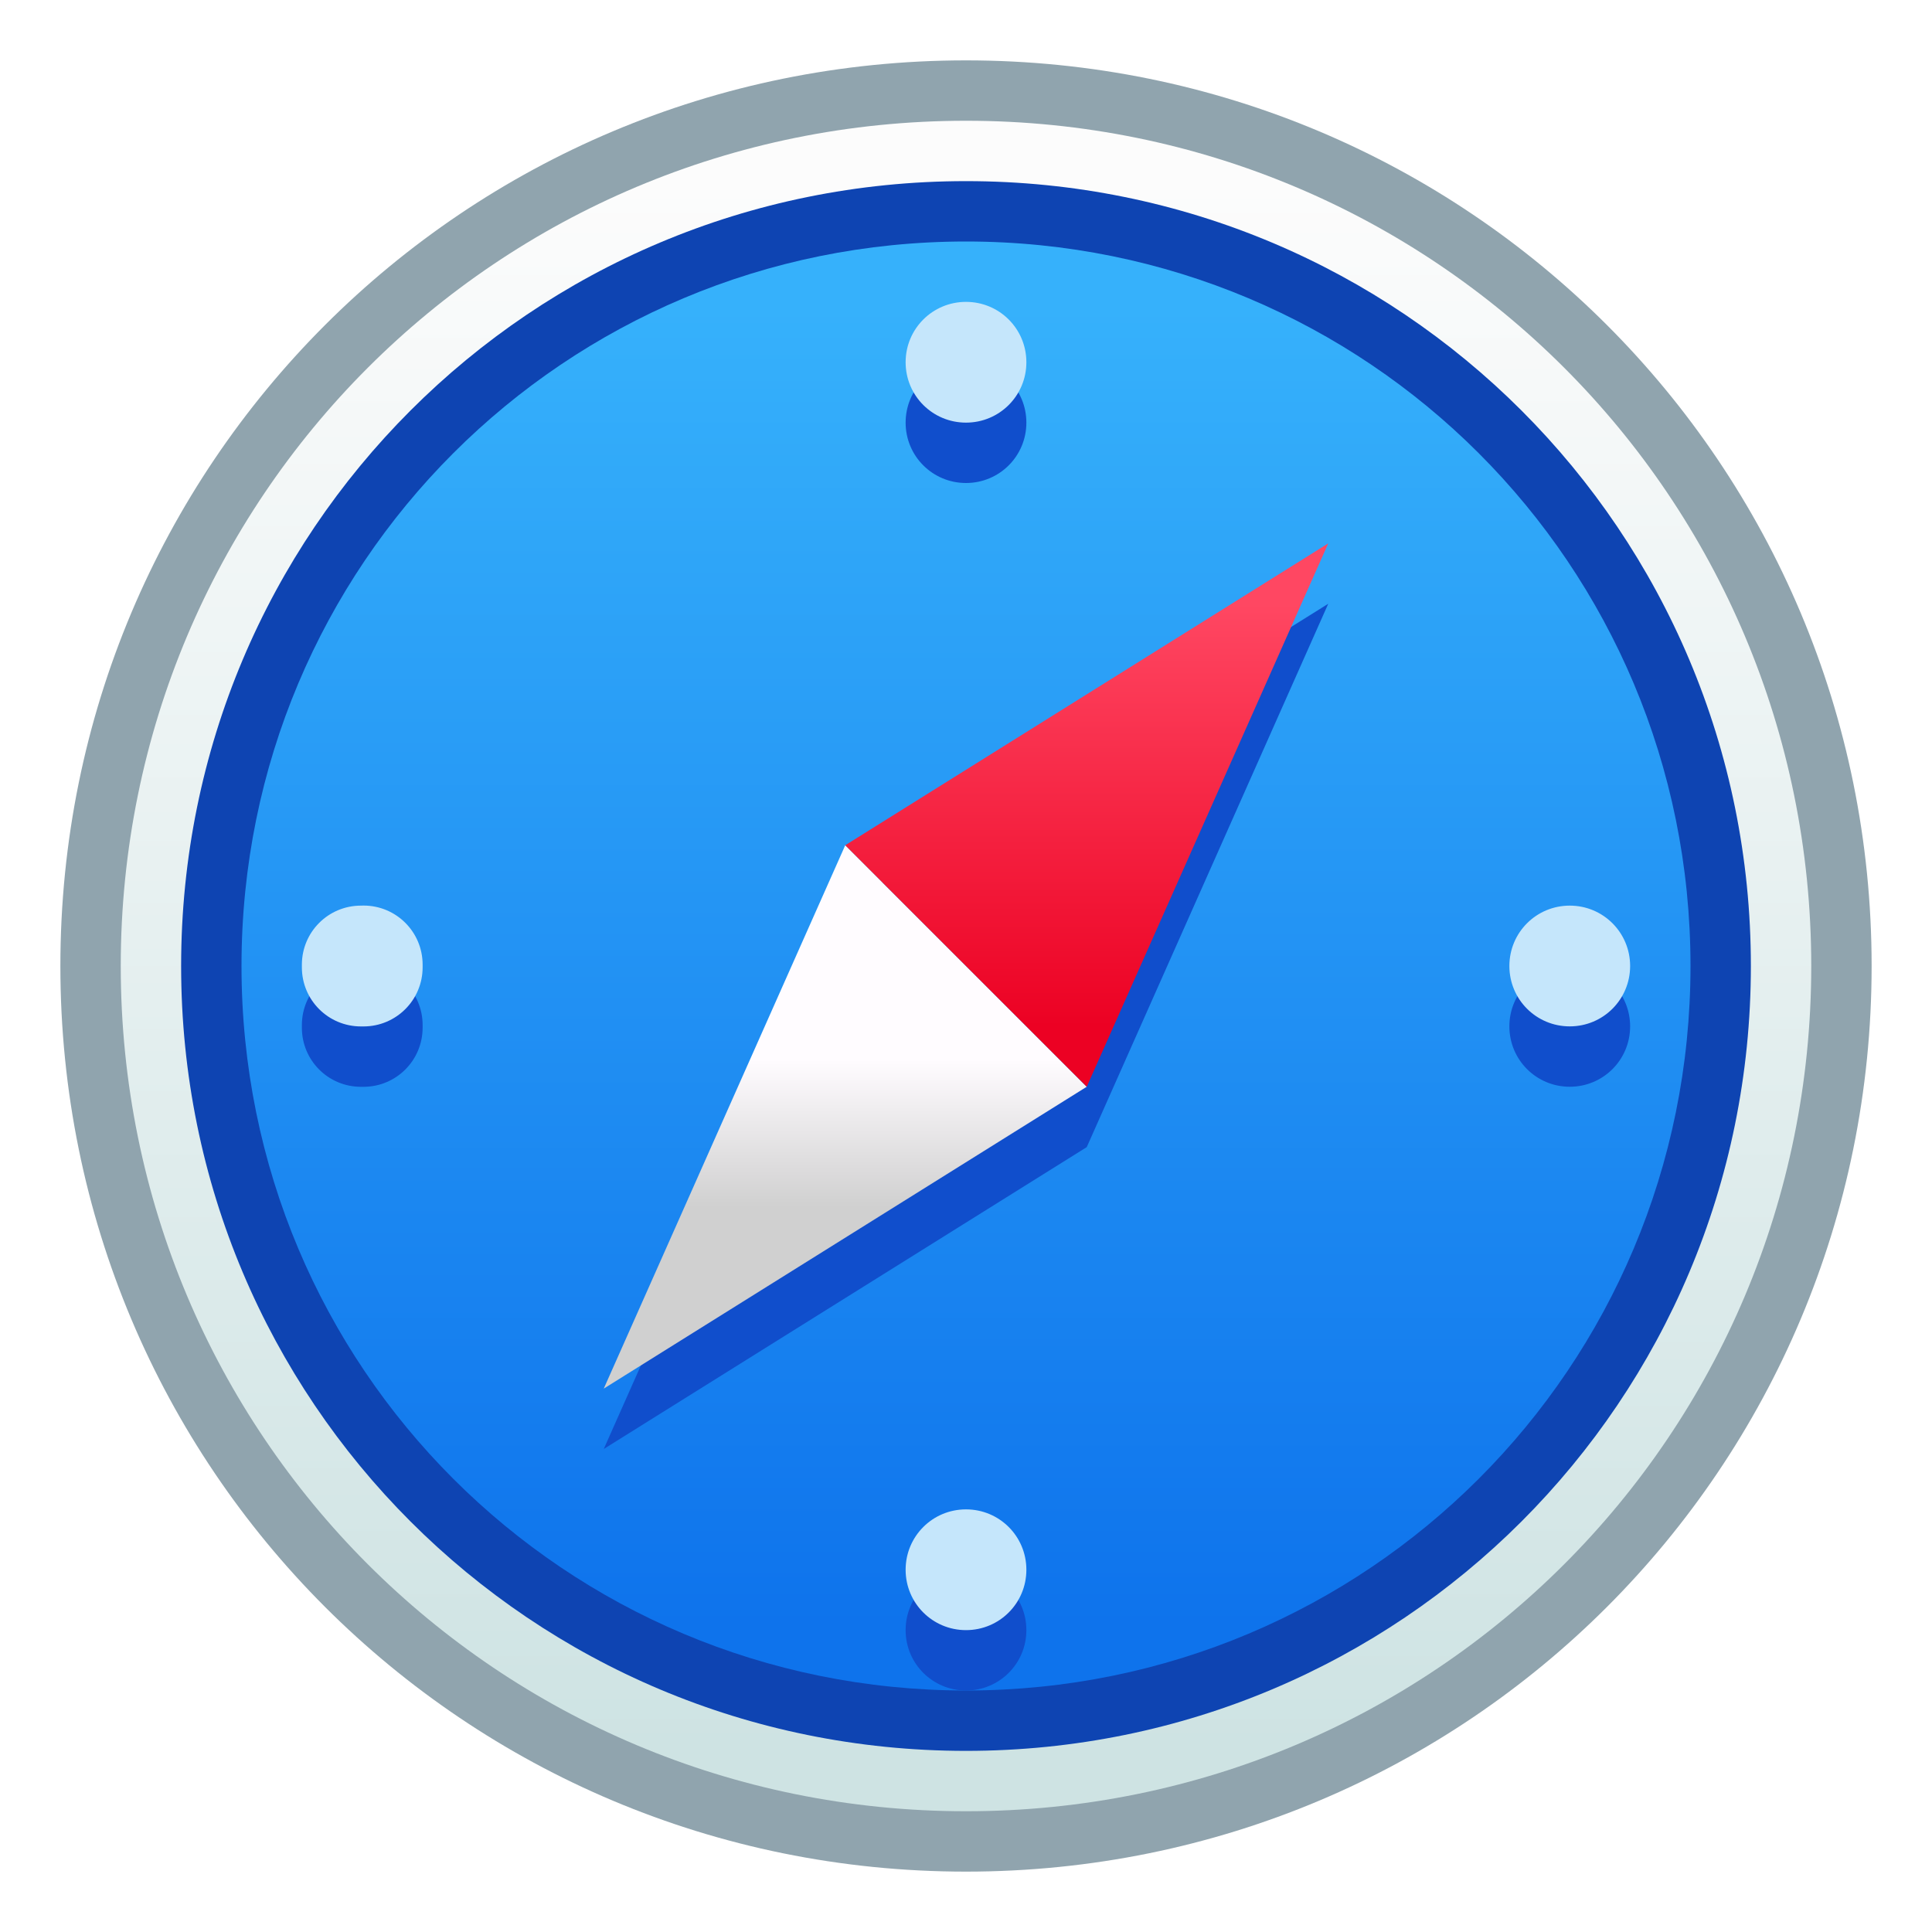
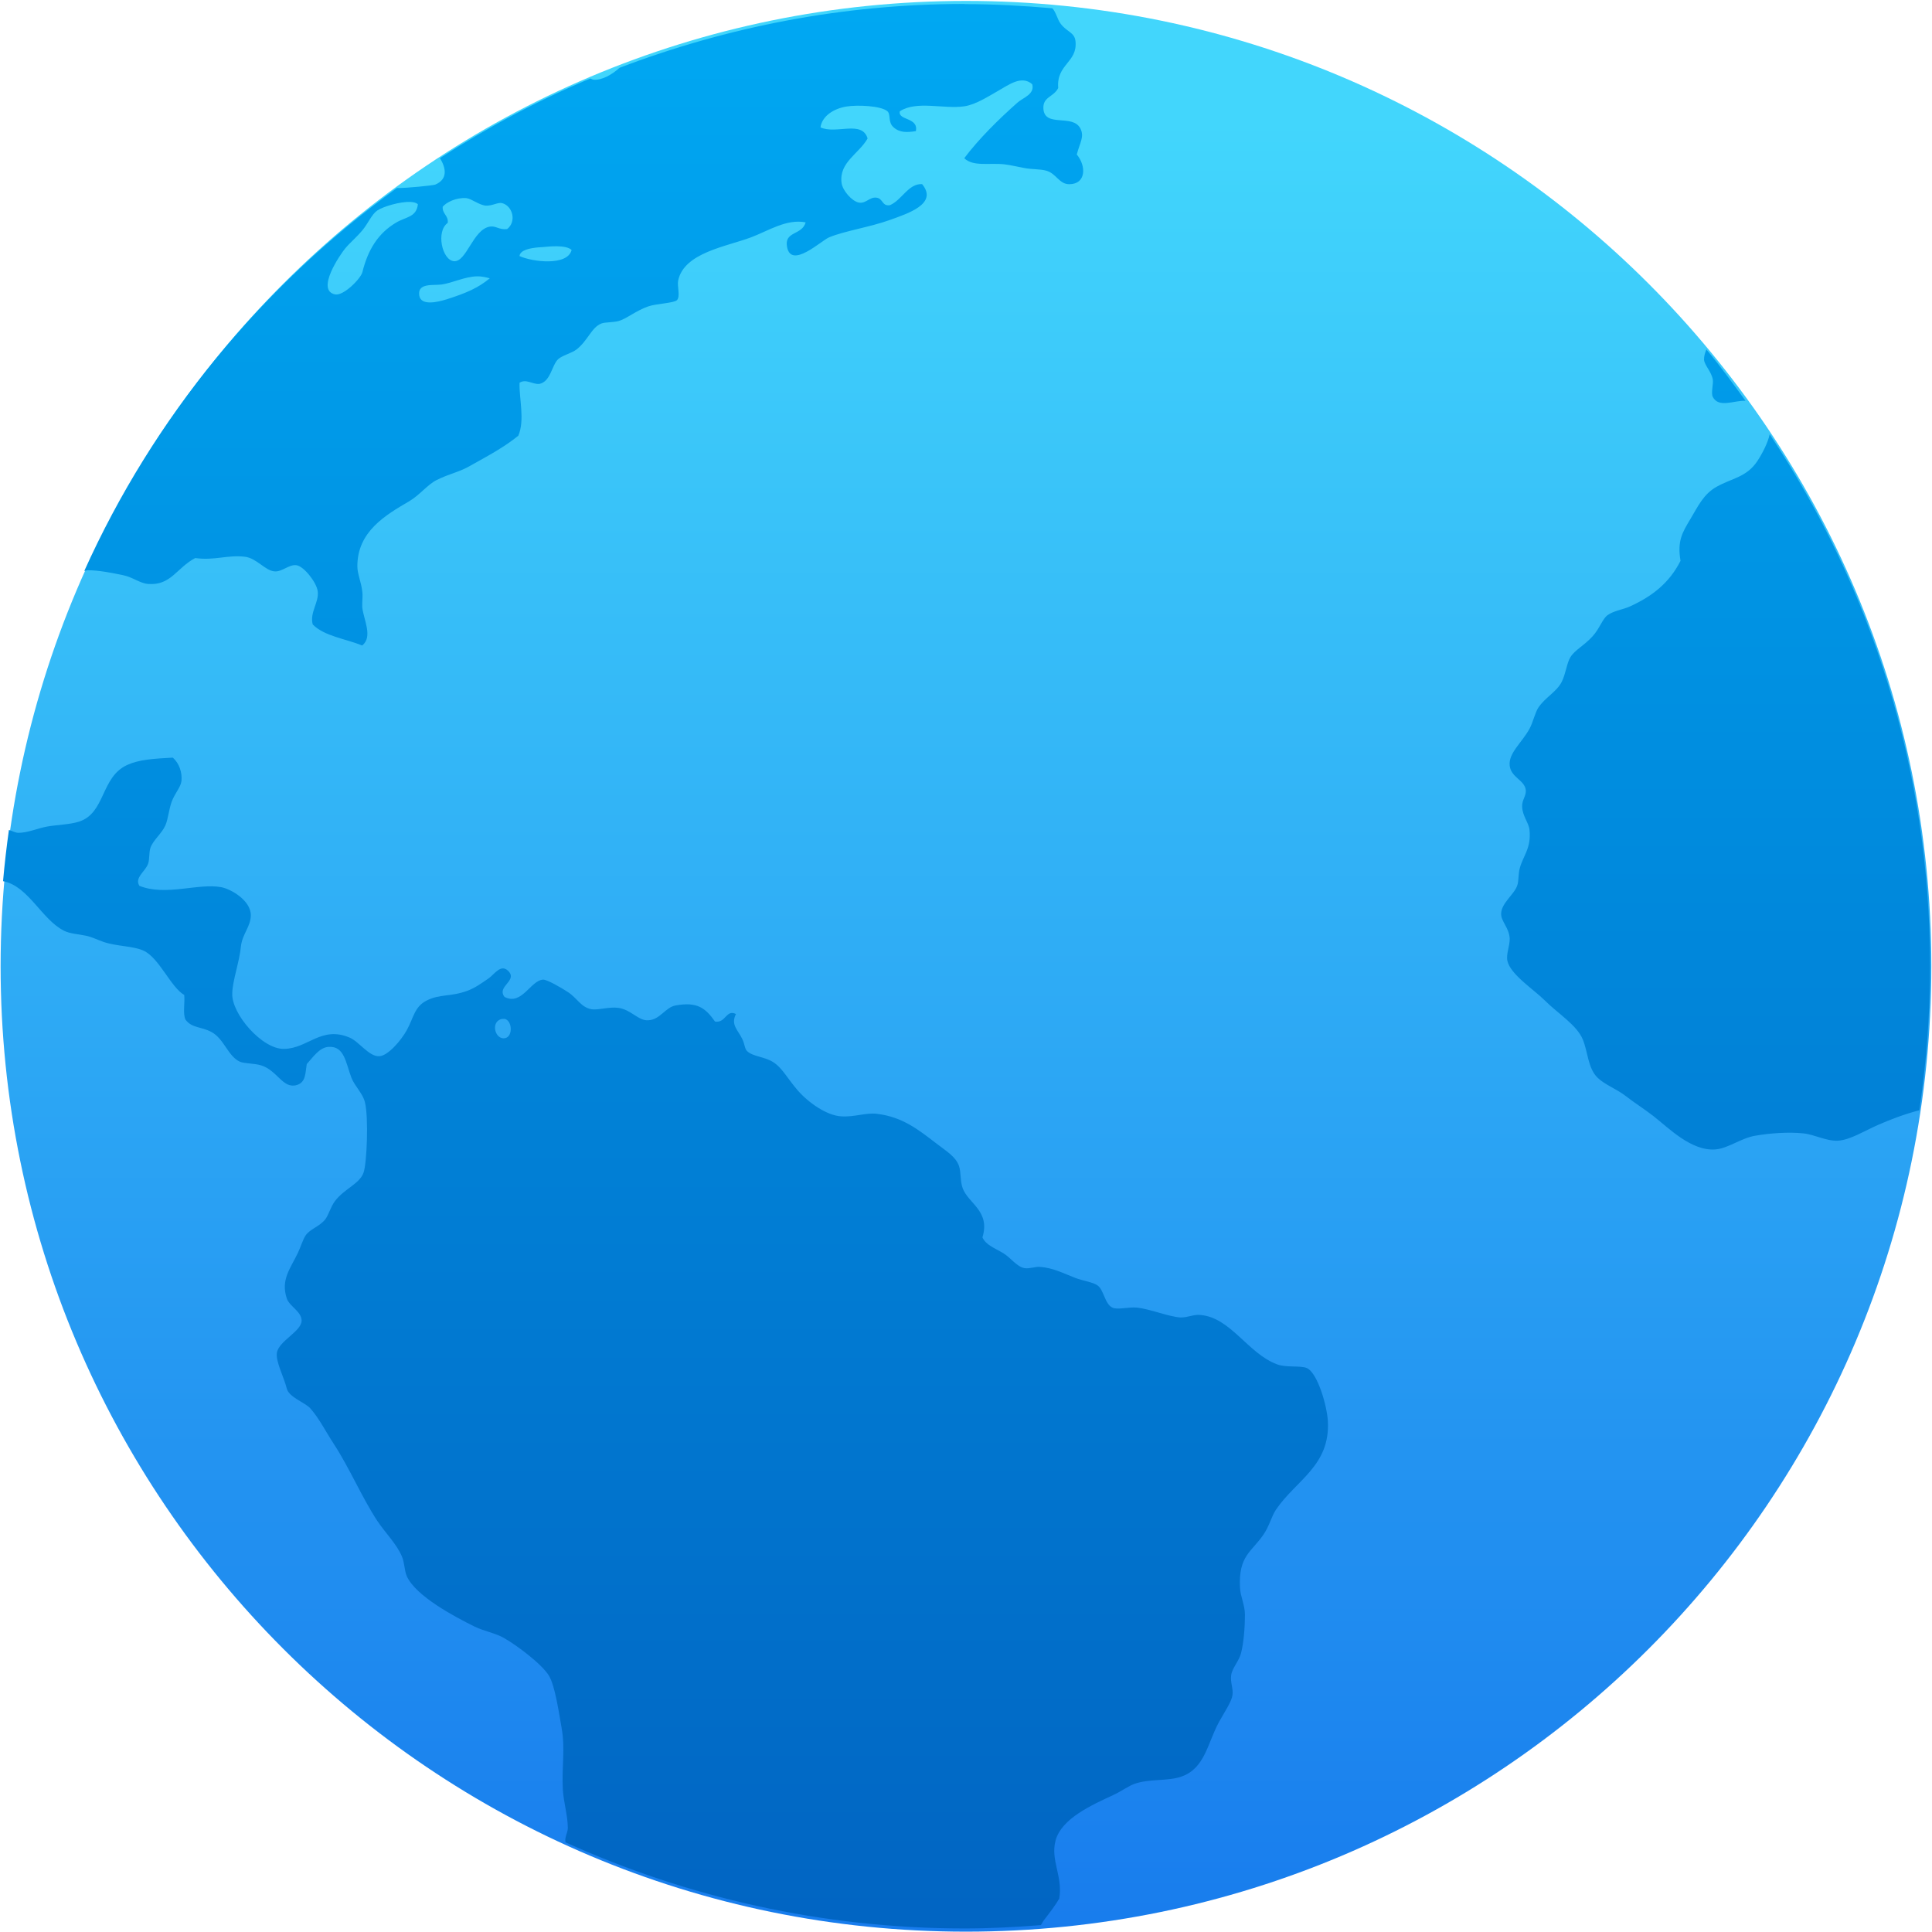
- <svg xmlns="http://www.w3.org/2000/svg" xmlns:xlink="http://www.w3.org/1999/xlink" width="32" height="32" viewBox="0 0 32 32" version="1.1" id="svg8">
-   <defs id="defs2">
-     <linearGradient gradientTransform="translate(59,24)" xlink:href="#linearGradient6375" id="linearGradient1542" x1="-42" y1="275.65" x2="-42" y2="268.65" gradientUnits="userSpaceOnUse" />
-     <linearGradient id="linearGradient6375">
-       <stop style="stop-color:#ec0123;stop-opacity:1" offset="0" id="stop6371" />
-       <stop style="stop-color:#ff4762;stop-opacity:1" offset="1" id="stop6373" />
+ <svg xmlns="http://www.w3.org/2000/svg" viewBox="0 0 48 48">
+   <defs>
+     <linearGradient id="0" y1="2.125" x2="0" y2="-42.875" gradientUnits="userSpaceOnUse">
+       <stop stop-color="#187ced" />
+       <stop offset="1" stop-color="#42d6fc" />
    </linearGradient>
-     <linearGradient gradientTransform="translate(59,24)" xlink:href="#0-5" id="linearGradient1550" x1="-45" y1="278.65" x2="-45" y2="276.197" gradientUnits="userSpaceOnUse" />
-     <linearGradient y2="526.2" x2="0" y1="542.2" gradientUnits="userSpaceOnUse" id="0-5">
-       <stop id="stop1121" stop-color="#d0d0d0" />
-       <stop id="stop1123" stop-color="#f1eeee" offset="1" style="stop-color:#fffcff;stop-opacity:1" />
-     </linearGradient>
-     <linearGradient gradientUnits="userSpaceOnUse" y2="291.311" x2="2.806" y1="296.603" x1="2.806" id="linearGradient4682" xlink:href="#linearGradient4680-8" gradientTransform="matrix(4.123121,0,0,4.123121,4.428598,-913.3712)" />
-     <linearGradient id="linearGradient4680-8">
-       <stop id="stop4676-9" offset="0" style="stop-color:#0e73ec;stop-opacity:1" />
-       <stop id="stop4678-7" offset="1" style="stop-color:#36b1fb;stop-opacity:1" />
-     </linearGradient>
-     <linearGradient gradientTransform="matrix(3.779527,0,0,3.779527,5.392882,-812.3695)" gradientUnits="userSpaceOnUse" y2="290.518" x2="2.806" y1="297.397" x1="2.806" id="linearGradient4543" xlink:href="#linearGradient4582-3" />
-     <linearGradient id="linearGradient4582-3">
-       <stop id="stop4578-6" offset="0" style="stop-color:#cee3e3;stop-opacity:1" />
-       <stop id="stop4580-1" offset="1" style="stop-color:#fcfcfc;stop-opacity:1" />
+     <linearGradient id="1" y1="29.505" x2="0" y2="2.32" gradientUnits="userSpaceOnUse" gradientTransform="matrix(1.79921 0 0 1.79339 38.493-50.578)">
+       <stop stop-color="#0164c2" />
+       <stop offset="1" stop-color="#00a9f3" />
    </linearGradient>
  </defs>
-   <g id="layer1" transform="translate(0,-282.65)">
-     <path id="path4628" d="m 16,283.65 c 8.31,0 15,6.69 15,15 0,8.31 -6.69,15 -15,15 -8.31,0 -15,-6.69 -15,-15 0,-8.31 6.69,-15 15,-15 z" style="fill:#90a4ae;fill-opacity:1;stroke:none;stroke-width:1.47;stroke-linecap:round;stroke-linejoin:round;stroke-miterlimit:4;stroke-dasharray:none;stroke-opacity:1" />
-     <path id="path4630" d="M 16,284.65 C 23.756,284.65 30,290.894 30,298.65 30,306.406 23.756,312.65 16,312.65 8.244,312.65 2,306.406 2,298.65 2,290.894 8.244,284.65 16,284.65 Z" style="fill:url(#linearGradient4543);fill-opacity:1;stroke:none;stroke-width:1.402;stroke-linecap:round;stroke-linejoin:round;stroke-miterlimit:4;stroke-dasharray:none;stroke-opacity:1" />
-     <path id="path4632" d="M 16,285.65 C 23.202,285.65 29,291.448 29,298.65 c 0,7.202 -5.798,13 -13,13 C 8.798,311.65 3,305.852 3,298.65 c 0,-7.202 5.798,-13 13,-13 z" style="opacity:1;fill:#0e44b2;fill-opacity:1;stroke:none;stroke-width:1.576;stroke-linecap:round;stroke-linejoin:round;stroke-miterlimit:4;stroke-dasharray:none;stroke-opacity:1" />
-     <path id="path4634" d="m 16,286.65 c 6.648,0 12,5.352 12,12 0,6.648 -5.352,12 -12,12 -6.648,0 -12,-5.352 -12,-12 C 4,292.002 9.352,286.65 16,286.65 Z" style="opacity:1;fill:url(#linearGradient4682);fill-opacity:1;stroke:none;stroke-width:1.455;stroke-linecap:round;stroke-linejoin:round;stroke-miterlimit:4;stroke-dasharray:none;stroke-opacity:1" />
-     <path id="path1344" d="m 22,292.65 -8,5 -4,9 8,-5 z" style="fill:#104ecc;fill-opacity:1;stroke:none;stroke-width:1px;stroke-linecap:butt;stroke-linejoin:miter;stroke-opacity:1" />
-     <path id="path1344-0" d="m 16,298.65 -2,-2 -4,9 8,-5 z" style="fill:url(#linearGradient1550);fill-opacity:1;stroke:none;stroke-width:1px;stroke-linecap:butt;stroke-linejoin:miter;stroke-opacity:1" />
-     <path id="path1481" d="m 14,296.65 4,4 4,-9 z" style="fill:url(#linearGradient1542);fill-opacity:1;stroke:none;stroke-width:1px;stroke-linecap:butt;stroke-linejoin:miter;stroke-opacity:1" />
-     <path style="opacity:1;fill:#104ecc;fill-opacity:1;stroke:none;stroke-width:2;stroke-linecap:round;stroke-linejoin:round;stroke-miterlimit:4;stroke-dasharray:none;stroke-opacity:1" d="m 16,288.65 c -0.554,0 -1,0.446 -1,1 0,0.554 0.446,1 1,1 0.554,0 1,-0.446 1,-1 0,-0.554 -0.446,-1 -1,-1 z m -10.021,10 C 5.437,298.65 5,299.087 5,299.629 v 0.043 c 0,0.542 0.437,0.979 0.979,0.979 h 0.043 C 6.563,300.65 7,300.213 7,299.671 v -0.043 c 0,-0.542 -0.437,-0.979 -0.979,-0.979 z m 20.021,0 c -0.554,0 -1,0.446 -1,1 0,0.554 0.446,1 1,1 0.554,0 1,-0.446 1,-1 0,-0.554 -0.446,-1 -1,-1 z m -10,10 c -0.554,0 -1,0.446 -1,1 0,0.554 0.446,1 1,1 0.554,0 1,-0.446 1,-1 0,-0.554 -0.446,-1 -1,-1 z" id="rect853-3" />
-     <path id="rect853" d="m 16,287.65 c -0.554,0 -1,0.446 -1,1 0,0.554 0.446,1 1,1 0.554,0 1,-0.446 1,-1 0,-0.554 -0.446,-1 -1,-1 z m -10.021,10 C 5.437,297.65 5,298.087 5,298.629 v 0.043 c 0,0.542 0.437,0.979 0.979,0.979 h 0.043 C 6.563,299.65 7,299.213 7,298.671 v -0.043 c 0,-0.542 -0.437,-0.979 -0.979,-0.979 z m 20.021,0 c -0.554,0 -1,0.446 -1,1 0,0.554 0.446,1 1,1 0.554,0 1,-0.446 1,-1 0,-0.554 -0.446,-1 -1,-1 z m -10,10 c -0.554,0 -1,0.446 -1,1 0,0.554 0.446,1 1,1 0.554,0 1,-0.446 1,-1 0,-0.554 -0.446,-1 -1,-1 z" style="opacity:1;fill:#c5e6fb;fill-opacity:1;stroke:none;stroke-width:2;stroke-linecap:round;stroke-linejoin:round;stroke-miterlimit:4;stroke-dasharray:none;stroke-opacity:1" />
+   <g transform="matrix(.99999 0 0 .99999-43.37 45.882)" enable-background="new">
+     <circle cx="67.37" cy="-21.875" r="22.821" fill="url(#0)" stroke="url(#0)" stroke-width="2.327" />
+     <path d="m67.33-45.784c-3.03 0-5.905.575-8.566 1.585-.194.177-.445.313-.644.297-.028-.003-.054-.019-.083-.03-1.312.547-2.556 1.217-3.736 1.978.153.248.199.524-.116.658-.053.021-.72.09-.953.085-3.355 2.43-6.05 5.699-7.768 9.515.028-.005.052-.016.081-.018.261-.005.637.07.888.123.231.047.418.202.618.217.568.043.705-.398 1.169-.644.479.067.797-.082 1.23-.033.295.033.508.347.738.364.193.019.363-.181.551-.152.182.028.495.423.525.644.038.276-.203.524-.124.827.29.294.816.354 1.23.523.27-.221.036-.632 0-.953-.005-.141.019-.267 0-.397-.024-.221-.119-.423-.121-.612-.005-.872.706-1.281 1.293-1.625.254-.15.454-.413.675-.523.311-.156.543-.192.801-.336.466-.261.865-.47 1.23-.766.168-.396.016-.926.031-1.317.168-.103.313.044.492.03.281-.058.304-.454.464-.612.092-.091.346-.155.461-.245.28-.219.371-.55.616-.644.088-.036.29-.024.429-.062.182-.048.441-.263.738-.364.193-.067.636-.081.71-.154.091-.092-0-.352.031-.49.149-.692 1.195-.839 1.813-1.072.433-.163.878-.463 1.354-.371-.093.329-.537.212-.462.612.104.554.848-.158 1.045-.24.375-.157 1.018-.254 1.511-.432.432-.157 1.206-.397.799-.89-.339-.019-.503.397-.799.523-.204.033-.165-.17-.34-.187-.165-.019-.258.152-.429.123-.169-.028-.407-.293-.433-.49-.067-.512.434-.723.647-1.104-.141-.463-.783-.094-1.171-.275.038-.276.323-.466.646-.518.265-.044.859-.021 1.017.118.091.079.006.271.154.399.157.141.35.126.553.094.072-.349-.456-.262-.398-.493.415-.271 1.091-.049 1.6-.123.293-.043.6-.249.86-.395.247-.14.567-.383.829-.154.069.25-.228.333-.368.458-.47.417-.955.895-1.321 1.38.224.218.632.108 1.012.154.149.019.335.063.492.092.184.033.379.023.522.061.258.063.327.339.583.339.421-0.0.426-.454.187-.738.075-.289.193-.439.092-.642-.19-.378-.885-.019-.921-.49-.022-.306.257-.292.368-.521-.051-.591.486-.633.429-1.163-.024-.221-.212-.225-.368-.432-.079-.101-.118-.297-.208-.385-.718-.062-1.443-.103-2.178-.103zm-12.377 4.824h.003c.143.019.316.174.49.187.163.005.3-.09.401-.062.257.067.366.455.123.644-.201.024-.279-.088-.431-.061-.418.07-.578.886-.89.859-.294-.024-.454-.74-.154-.953.019-.186-.137-.216-.126-.399.089-.113.341-.234.586-.215m-1.385.095c.086.003.15.023.183.06-.041.327-.297.305-.55.458-.437.263-.69.664-.829 1.226-.041.163-.471.597-.679.553-.488-.102.135-.999.246-1.135.124-.151.288-.283.433-.458.141-.169.232-.397.368-.49.148-.102.572-.225.829-.215m3.64 1.102c.156.003.297.028.361.092-.1.405-.975.298-1.295.151.019-.153.26-.195.461-.215.142-.005.317-.033.473-.028m-1.991.747c.104-.003.209.019.319.049-.283.236-.589.37-1.075.523-.234.073-.637.164-.677-.096-.048-.319.342-.245.555-.273.269-.038.564-.193.879-.203m30.545 1.817c-.037.088-.062.173-.059.257.019.148.182.29.218.49.019.106-.05.335 0 .432.148.286.536.081.813.096-.315-.432-.629-.865-.972-1.275m1.572 2.108c-.044.211-.188.487-.305.663-.268.406-.632.425-1.017.642-.321.181-.459.483-.647.799-.204.34-.33.546-.246 1.039-.275.543-.691.876-1.26 1.135-.168.076-.398.104-.553.215-.123.088-.193.325-.368.521-.216.239-.442.34-.555.523-.088.141-.118.422-.215.612-.132.257-.411.384-.583.644-.079.12-.132.365-.218.523-.195.353-.528.607-.492.918.036.3.377.353.401.614.005.148-.098.238-.092.399.005.235.164.4.183.581.046.455-.155.637-.241.948-.041.149-.023.316-.063.432-.077.228-.394.433-.401.703-.003.192.197.345.213.614.005.186-.092.383-.058.553.065.334.663.721.923.981.348.347.803.615.953.981.126.31.125.714.368.948.179.173.478.28.707.46.214.167.448.312.677.49.374.292.94.874 1.537.829.311-.021.631-.276.984-.339.363-.064.835-.099 1.202-.06.281.028.57.195.862.182.308-.019.662-.247 1.012-.399.282-.122.628-.258 1.01-.357.174-1.166.267-2.361.267-3.577 0-4.896-1.469-9.433-3.982-13.215m-39.672 8.03c-.511.028-.846.051-1.136.182-.665.302-.537 1.198-1.202 1.41-.23.073-.546.077-.799.123-.219.04-.485.158-.71.154-.063-0-.151-.048-.23-.071-.059.42-.108.845-.146 1.272.633.12.959.956 1.518 1.233.153.076.353.081.55.124.159.036.28.102.433.154.325.11.724.097.984.213.392.173.679.908 1.017 1.104.019.198-.039.464.031.612.159.215.384.168.646.308.314.169.41.605.707.738.103.046.36.04.522.089.408.123.541.593.89.49.229-.067.211-.302.248-.521.151-.163.317-.423.553-.427.382-.019.416.394.555.763.079.209.284.391.337.612.095.381.048 1.521-.034 1.749-.096.279-.476.398-.71.707-.11.145-.162.358-.246.46-.151.183-.375.231-.487.399-.063.095-.126.299-.188.427-.185.39-.432.666-.276 1.135.065.193.367.322.368.549 0.0.267-.57.506-.614.799-.034.218.176.606.246.89.051.214.457.348.583.49.216.242.388.584.586.887.39.597.696 1.325 1.075 1.903.201.303.482.575.616.89.068.158.059.348.121.49.22.494 1.19 1.01 1.691 1.256.234.113.495.154.71.273.326.181.972.668 1.136.953.147.256.238.879.309 1.286.096.538 0.0.951.031 1.534.019.315.12.632.124.948 0.0.11-.059.193-.063.306 0 .018.006.04.006.058 3.02 1.363 6.368 2.139 9.911 2.139.64 0 1.273-.034 1.9-.083.028-.047.053-.096.088-.14.145-.189.273-.354.368-.521.091-.56-.224-.951-.092-1.441.147-.55.91-.887 1.445-1.135.184-.085.372-.224.522-.275.37-.129.833-.058 1.171-.182.576-.21.636-.826.921-1.35.135-.248.311-.496.337-.672.023-.158-.058-.308-.033-.495.028-.185.194-.345.246-.549.067-.265.096-.655.096-.95 0-.243-.114-.456-.123-.675-.04-.795.288-.884.583-1.317.148-.215.203-.46.307-.614.496-.737 1.355-1.093 1.293-2.206-.019-.369-.253-1.202-.525-1.319-.156-.067-.513-.005-.738-.092-.727-.27-1.153-1.168-1.907-1.226-.16-.019-.308.065-.49.062-.298-.019-.748-.208-1.078-.245-.21-.021-.49.062-.616 0-.192-.093-.212-.446-.368-.551-.123-.086-.365-.113-.553-.187-.303-.115-.543-.251-.892-.275-.108-.005-.242.051-.368.033-.193-.033-.346-.261-.525-.369-.224-.136-.43-.201-.522-.395.202-.66-.356-.844-.492-1.226-.065-.179-.036-.394-.092-.553-.081-.228-.307-.36-.555-.551-.445-.341-.84-.662-1.476-.74-.28-.036-.557.084-.895.062-.358-.021-.807-.335-1.075-.64-.26-.298-.387-.565-.614-.707-.215-.138-.5-.134-.647-.273-.065-.061-.053-.164-.124-.308-.108-.223-.289-.347-.154-.614-.245-.126-.252.233-.52.187-.239-.338-.441-.498-.984-.399-.249.046-.387.359-.677.367-.238.019-.424-.264-.738-.308-.237-.033-.506.063-.675.033-.262-.052-.343-.27-.583-.427-.176-.115-.517-.311-.616-.308-.309.019-.529.655-.956.43-.207-.262.337-.4.092-.645-.186-.186-.343.085-.492.187-.171.117-.331.234-.52.304-.422.157-.686.075-1.017.245-.306.157-.319.422-.492.735-.142.257-.464.631-.677.647-.258.019-.504-.359-.738-.46-.704-.304-1.046.27-1.63.278-.543.019-1.318-.874-1.291-1.382.005-.31.179-.781.215-1.165.034-.305.242-.489.246-.768.005-.372-.496-.659-.738-.703-.575-.105-1.372.23-2.031-.033-.125-.208.148-.351.218-.553.04-.114.016-.268.058-.395.072-.195.278-.347.37-.553.068-.157.086-.386.154-.581.082-.223.229-.367.246-.523.021-.206-.055-.445-.218-.581zm8.222 6.489c.208.019.235.449.021.483-.23.036-.347-.36-.123-.462.038-.019.073-.019.103-.018v-.003" fill="url(#1)" />
  </g>
</svg>
